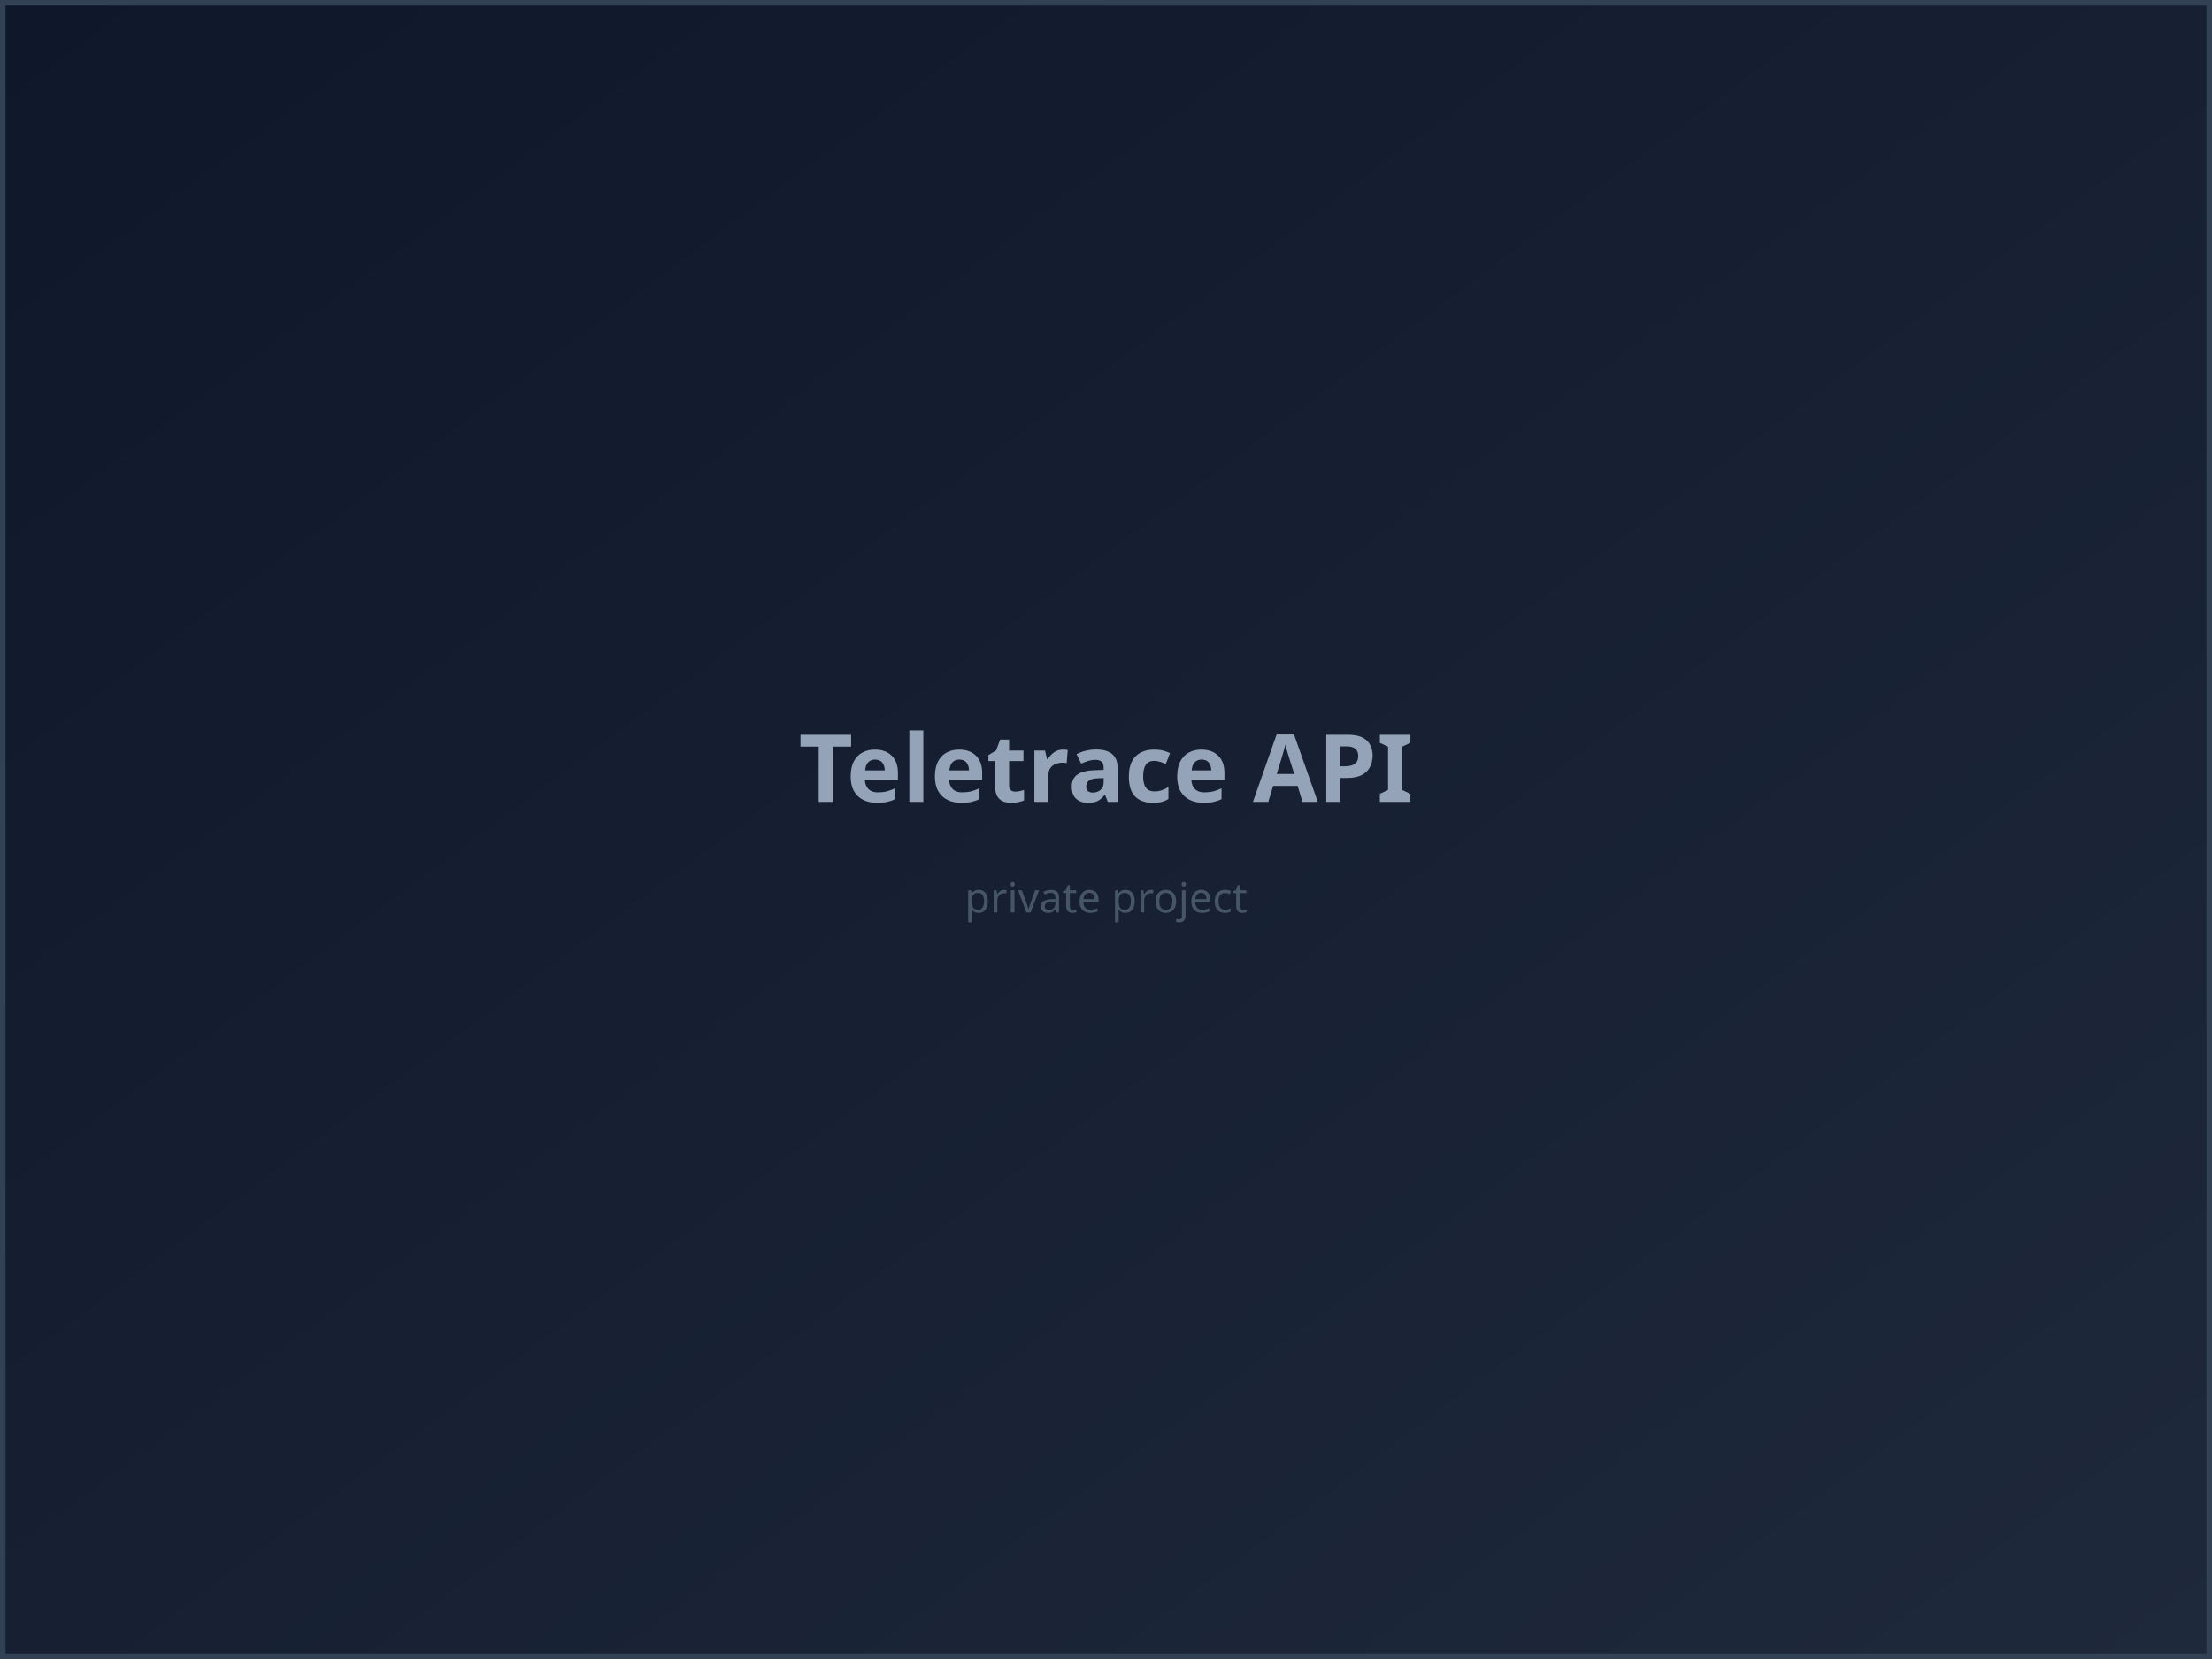
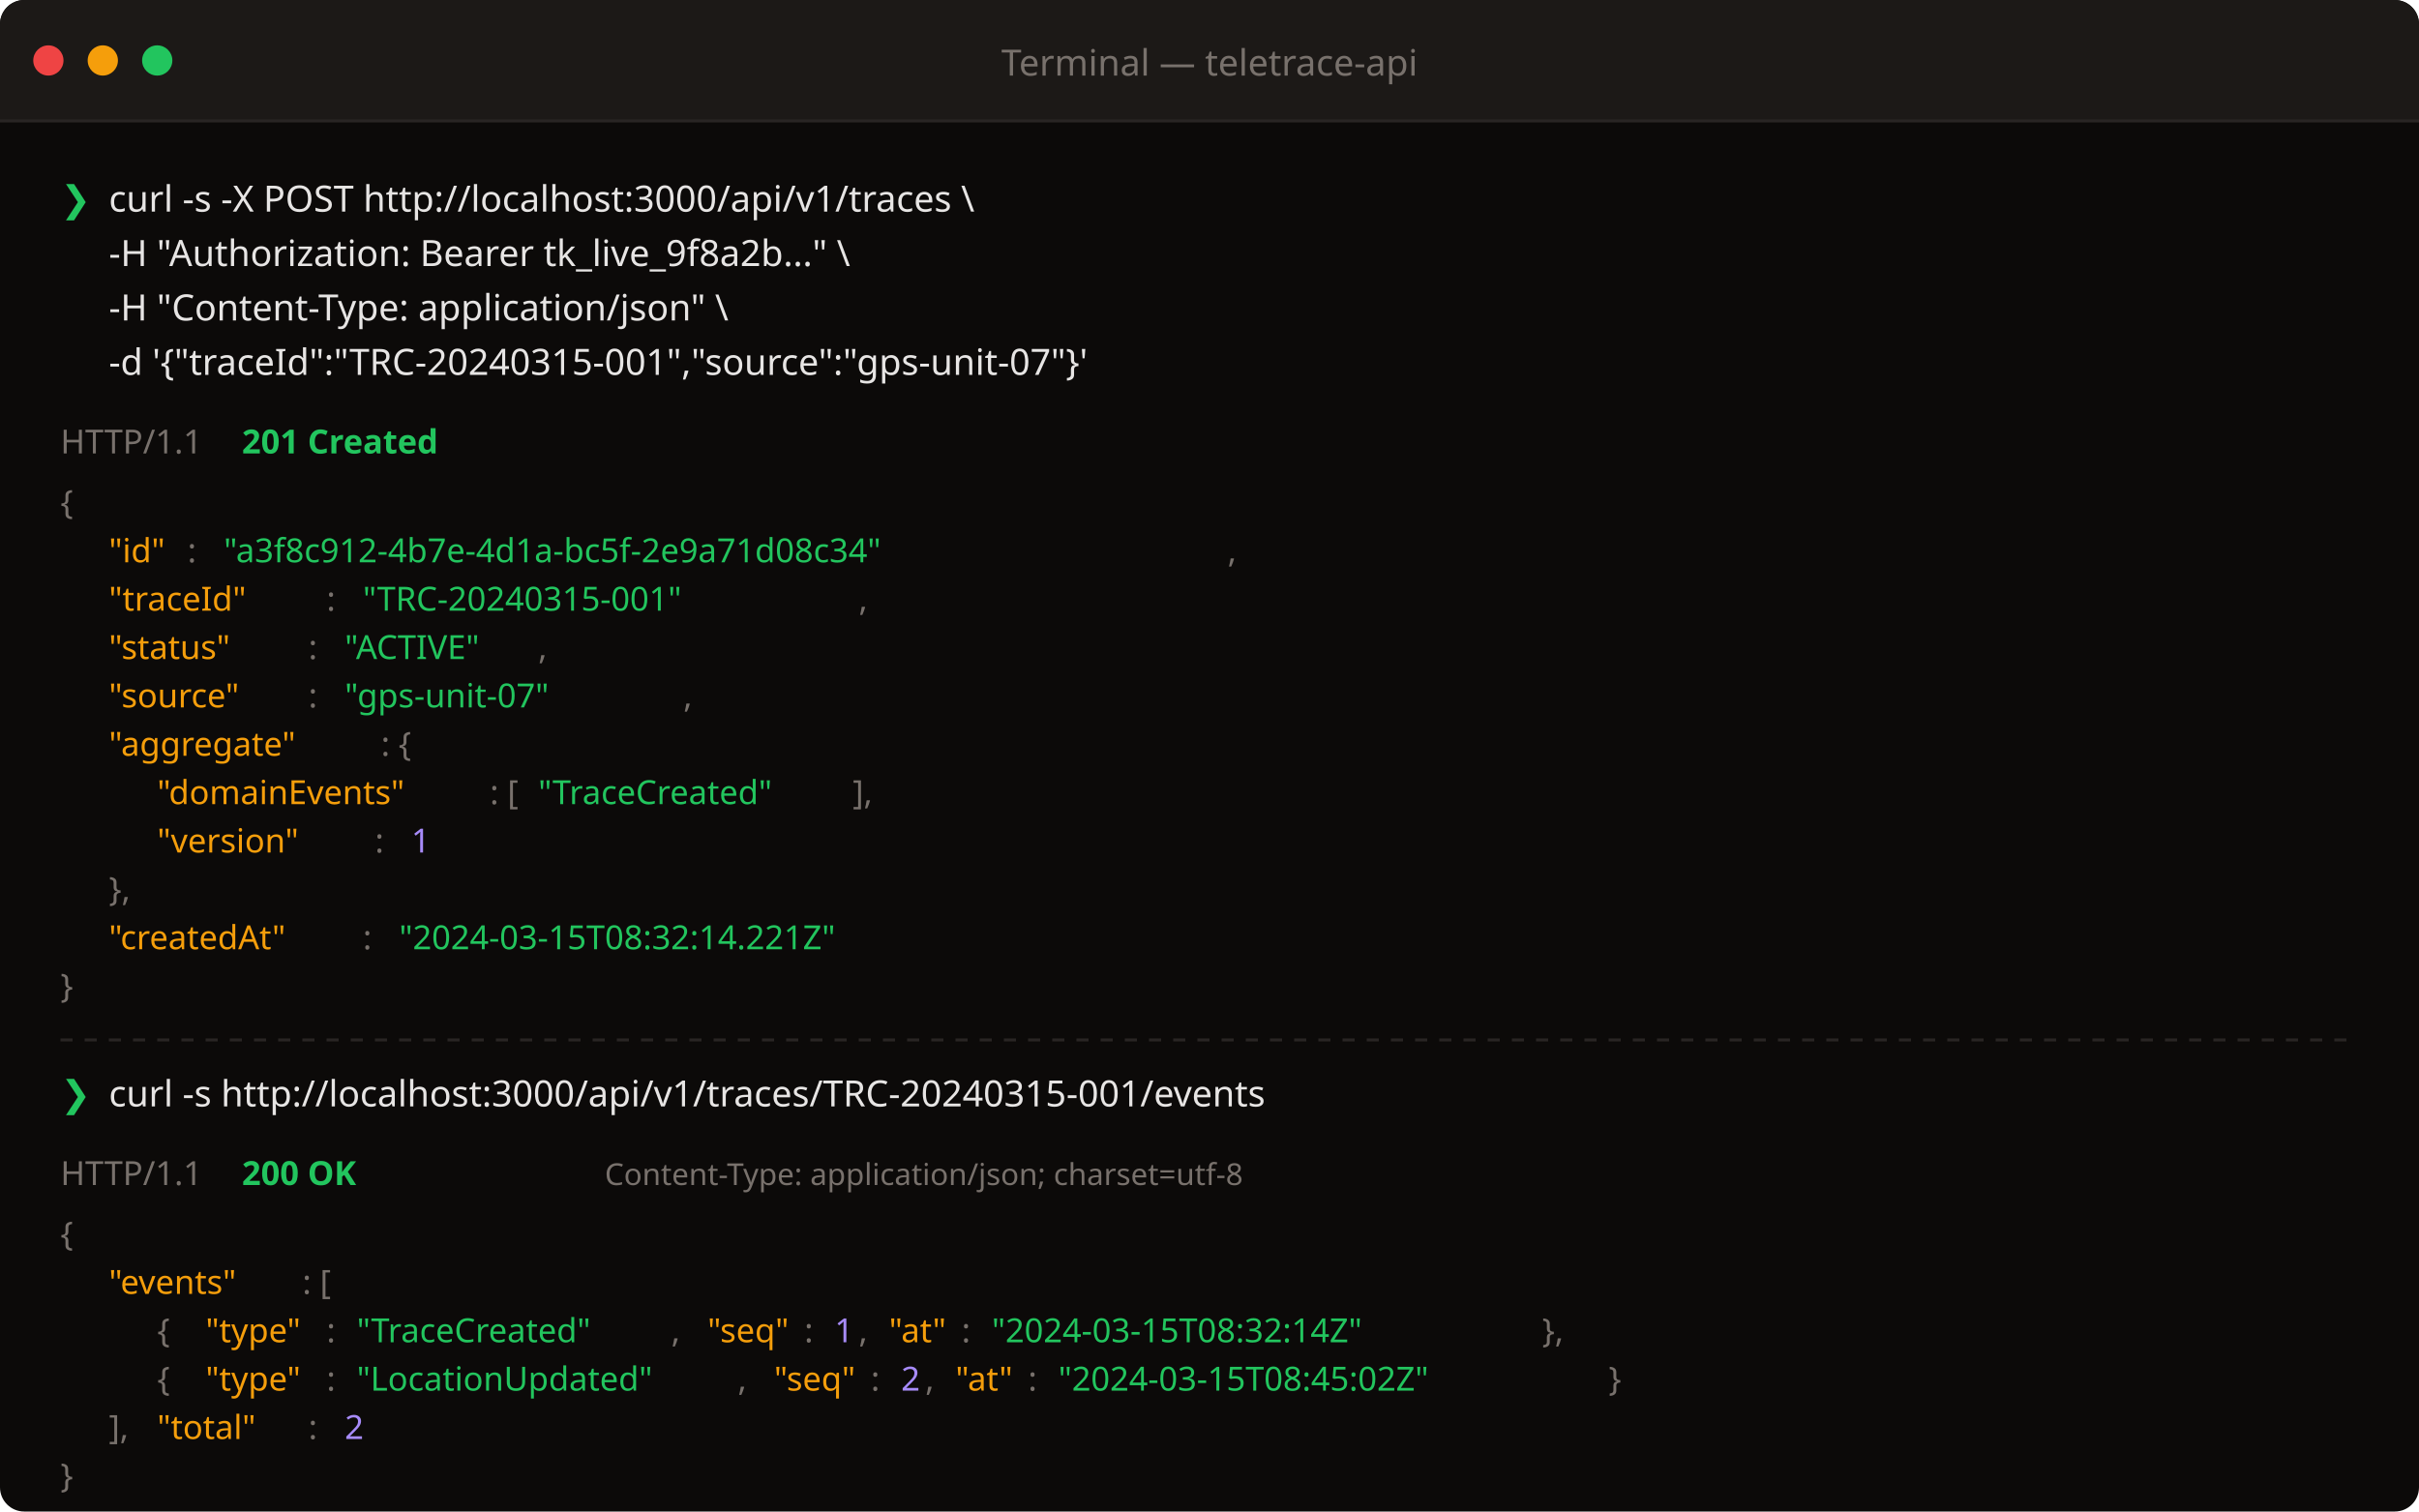
- <svg xmlns="http://www.w3.org/2000/svg" width="800" height="600" viewBox="0 0 800 600">
+ <svg xmlns="http://www.w3.org/2000/svg" viewBox="0 0 800 500">
  <defs>
-     <linearGradient id="g" x1="0" y1="0" x2="1" y2="1">
-       <stop offset="0" stop-color="#0f172a" />
-       <stop offset="1" stop-color="#1e293b" />
-     </linearGradient>
+     <clipPath id="clip">
+       <rect width="800" height="500" rx="8" />
+     </clipPath>
  </defs>
-   <rect width="800" height="600" fill="url(#g)" />
-   <rect x="1" y="1" width="798" height="598" fill="none" stroke="#334155" stroke-width="2" />
-   <text x="400" y="290" text-anchor="middle" font-family="system-ui, sans-serif" font-size="34" font-weight="600" fill="#94a3b8">Teletrace API</text>
-   <text x="400" y="330" text-anchor="middle" font-family="system-ui, sans-serif" font-size="15" fill="#475569">private project</text>
+   <g clip-path="url(#clip)">
+     <rect width="800" height="500" fill="#0c0a09" />
+     <rect width="800" height="40" fill="#1c1917" />
+     <line x1="0" y1="40" x2="800" y2="40" stroke="#292524" stroke-width="1" />
+     <circle cx="16" cy="20" r="5" fill="#ef4444" />
+     <circle cx="34" cy="20" r="5" fill="#f59e0b" />
+     <circle cx="52" cy="20" r="5" fill="#22c55e" />
+     <text x="400" y="25" fill="#78716c" font-family="ui-monospace" font-size="12" text-anchor="middle">Terminal — teletrace-api</text>
+     <text x="20" y="70" fill="#22c55e" font-family="ui-monospace" font-size="12">❯</text>
+     <text x="36" y="70" fill="#e7e5e4" font-family="ui-monospace" font-size="12">curl -s -X POST http://localhost:3000/api/v1/traces \</text>
+     <text x="36" y="88" fill="#e7e5e4" font-family="ui-monospace" font-size="12">  -H "Authorization: Bearer tk_live_9f8a2b..." \</text>
+     <text x="36" y="106" fill="#e7e5e4" font-family="ui-monospace" font-size="12">  -H "Content-Type: application/json" \</text>
+     <text x="36" y="124" fill="#e7e5e4" font-family="ui-monospace" font-size="12">  -d '{"traceId":"TRC-20240315-001","source":"gps-unit-07"}'</text>
+     <text x="20" y="150" fill="#78716c" font-family="ui-monospace" font-size="11">HTTP/1.1</text>
+     <text x="80" y="150" fill="#22c55e" font-family="ui-monospace" font-size="11" font-weight="700">201 Created</text>
+     <text x="20" y="170" fill="#78716c" font-family="ui-monospace" font-size="11">{</text>
+     <text x="36" y="186" fill="#f59e0b" font-family="ui-monospace" font-size="11">"id"</text>
+     <text x="62" y="186" fill="#78716c" font-family="ui-monospace" font-size="11">:</text>
+     <text x="74" y="186" fill="#22c55e" font-family="ui-monospace" font-size="11">"a3f8c912-4b7e-4d1a-bc5f-2e9a71d08c34"</text>
+     <text x="406" y="186" fill="#78716c" font-family="ui-monospace" font-size="11">,</text>
+     <text x="36" y="202" fill="#f59e0b" font-family="ui-monospace" font-size="11">"traceId"</text>
+     <text x="108" y="202" fill="#78716c" font-family="ui-monospace" font-size="11">:</text>
+     <text x="120" y="202" fill="#22c55e" font-family="ui-monospace" font-size="11">"TRC-20240315-001"</text>
+     <text x="284" y="202" fill="#78716c" font-family="ui-monospace" font-size="11">,</text>
+     <text x="36" y="218" fill="#f59e0b" font-family="ui-monospace" font-size="11">"status"</text>
+     <text x="102" y="218" fill="#78716c" font-family="ui-monospace" font-size="11">:</text>
+     <text x="114" y="218" fill="#22c55e" font-family="ui-monospace" font-size="11">"ACTIVE"</text>
+     <text x="178" y="218" fill="#78716c" font-family="ui-monospace" font-size="11">,</text>
+     <text x="36" y="234" fill="#f59e0b" font-family="ui-monospace" font-size="11">"source"</text>
+     <text x="102" y="234" fill="#78716c" font-family="ui-monospace" font-size="11">:</text>
+     <text x="114" y="234" fill="#22c55e" font-family="ui-monospace" font-size="11">"gps-unit-07"</text>
+     <text x="226" y="234" fill="#78716c" font-family="ui-monospace" font-size="11">,</text>
+     <text x="36" y="250" fill="#f59e0b" font-family="ui-monospace" font-size="11">"aggregate"</text>
+     <text x="126" y="250" fill="#78716c" font-family="ui-monospace" font-size="11">: {</text>
+     <text x="52" y="266" fill="#f59e0b" font-family="ui-monospace" font-size="11">"domainEvents"</text>
+     <text x="162" y="266" fill="#78716c" font-family="ui-monospace" font-size="11">: [</text>
+     <text x="178" y="266" fill="#22c55e" font-family="ui-monospace" font-size="11">"TraceCreated"</text>
+     <text x="282" y="266" fill="#78716c" font-family="ui-monospace" font-size="11">],</text>
+     <text x="52" y="282" fill="#f59e0b" font-family="ui-monospace" font-size="11">"version"</text>
+     <text x="124" y="282" fill="#78716c" font-family="ui-monospace" font-size="11">:</text>
+     <text x="136" y="282" fill="#a78bfa" font-family="ui-monospace" font-size="11">1</text>
+     <text x="36" y="298" fill="#78716c" font-family="ui-monospace" font-size="11">},</text>
+     <text x="36" y="314" fill="#f59e0b" font-family="ui-monospace" font-size="11">"createdAt"</text>
+     <text x="120" y="314" fill="#78716c" font-family="ui-monospace" font-size="11">:</text>
+     <text x="132" y="314" fill="#22c55e" font-family="ui-monospace" font-size="11">"2024-03-15T08:32:14.221Z"</text>
+     <text x="20" y="330" fill="#78716c" font-family="ui-monospace" font-size="11">}</text>
+     <line x1="20" y1="344" x2="780" y2="344" stroke="#292524" stroke-width="1" stroke-dasharray="4,4" />
+     <text x="20" y="366" fill="#22c55e" font-family="ui-monospace" font-size="12">❯</text>
+     <text x="36" y="366" fill="#e7e5e4" font-family="ui-monospace" font-size="12">curl -s http://localhost:3000/api/v1/traces/TRC-20240315-001/events</text>
+     <text x="20" y="392" fill="#78716c" font-family="ui-monospace" font-size="11">HTTP/1.1</text>
+     <text x="80" y="392" fill="#22c55e" font-family="ui-monospace" font-size="11" font-weight="700">200 OK</text>
+     <text x="200" y="392" fill="#78716c" font-family="ui-monospace" font-size="10">Content-Type: application/json; charset=utf-8</text>
+     <text x="20" y="412" fill="#78716c" font-family="ui-monospace" font-size="11">{</text>
+     <text x="36" y="428" fill="#f59e0b" font-family="ui-monospace" font-size="11">"events"</text>
+     <text x="100" y="428" fill="#78716c" font-family="ui-monospace" font-size="11">: [</text>
+     <text x="52" y="444" fill="#78716c" font-family="ui-monospace" font-size="11">{ </text>
+     <text x="68" y="444" fill="#f59e0b" font-family="ui-monospace" font-size="11">"type"</text>
+     <text x="108" y="444" fill="#78716c" font-family="ui-monospace" font-size="11">:</text>
+     <text x="118" y="444" fill="#22c55e" font-family="ui-monospace" font-size="11">"TraceCreated"</text>
+     <text x="222" y="444" fill="#78716c" font-family="ui-monospace" font-size="11">,</text>
+     <text x="234" y="444" fill="#f59e0b" font-family="ui-monospace" font-size="11">"seq"</text>
+     <text x="266" y="444" fill="#78716c" font-family="ui-monospace" font-size="11">:</text>
+     <text x="276" y="444" fill="#a78bfa" font-family="ui-monospace" font-size="11">1</text>
+     <text x="284" y="444" fill="#78716c" font-family="ui-monospace" font-size="11">,</text>
+     <text x="294" y="444" fill="#f59e0b" font-family="ui-monospace" font-size="11">"at"</text>
+     <text x="318" y="444" fill="#78716c" font-family="ui-monospace" font-size="11">:</text>
+     <text x="328" y="444" fill="#22c55e" font-family="ui-monospace" font-size="11">"2024-03-15T08:32:14Z"</text>
+     <text x="510" y="444" fill="#78716c" font-family="ui-monospace" font-size="11">},</text>
+     <text x="52" y="460" fill="#78716c" font-family="ui-monospace" font-size="11">{ </text>
+     <text x="68" y="460" fill="#f59e0b" font-family="ui-monospace" font-size="11">"type"</text>
+     <text x="108" y="460" fill="#78716c" font-family="ui-monospace" font-size="11">:</text>
+     <text x="118" y="460" fill="#22c55e" font-family="ui-monospace" font-size="11">"LocationUpdated"</text>
+     <text x="244" y="460" fill="#78716c" font-family="ui-monospace" font-size="11">,</text>
+     <text x="256" y="460" fill="#f59e0b" font-family="ui-monospace" font-size="11">"seq"</text>
+     <text x="288" y="460" fill="#78716c" font-family="ui-monospace" font-size="11">:</text>
+     <text x="298" y="460" fill="#a78bfa" font-family="ui-monospace" font-size="11">2</text>
+     <text x="306" y="460" fill="#78716c" font-family="ui-monospace" font-size="11">,</text>
+     <text x="316" y="460" fill="#f59e0b" font-family="ui-monospace" font-size="11">"at"</text>
+     <text x="340" y="460" fill="#78716c" font-family="ui-monospace" font-size="11">:</text>
+     <text x="350" y="460" fill="#22c55e" font-family="ui-monospace" font-size="11">"2024-03-15T08:45:02Z"</text>
+     <text x="532" y="460" fill="#78716c" font-family="ui-monospace" font-size="11">}</text>
+     <text x="36" y="476" fill="#78716c" font-family="ui-monospace" font-size="11">],</text>
+     <text x="52" y="476" fill="#f59e0b" font-family="ui-monospace" font-size="11">"total"</text>
+     <text x="102" y="476" fill="#78716c" font-family="ui-monospace" font-size="11">:</text>
+     <text x="114" y="476" fill="#a78bfa" font-family="ui-monospace" font-size="11">2</text>
+     <text x="20" y="492" fill="#78716c" font-family="ui-monospace" font-size="11">}</text>
+   </g>
</svg>
